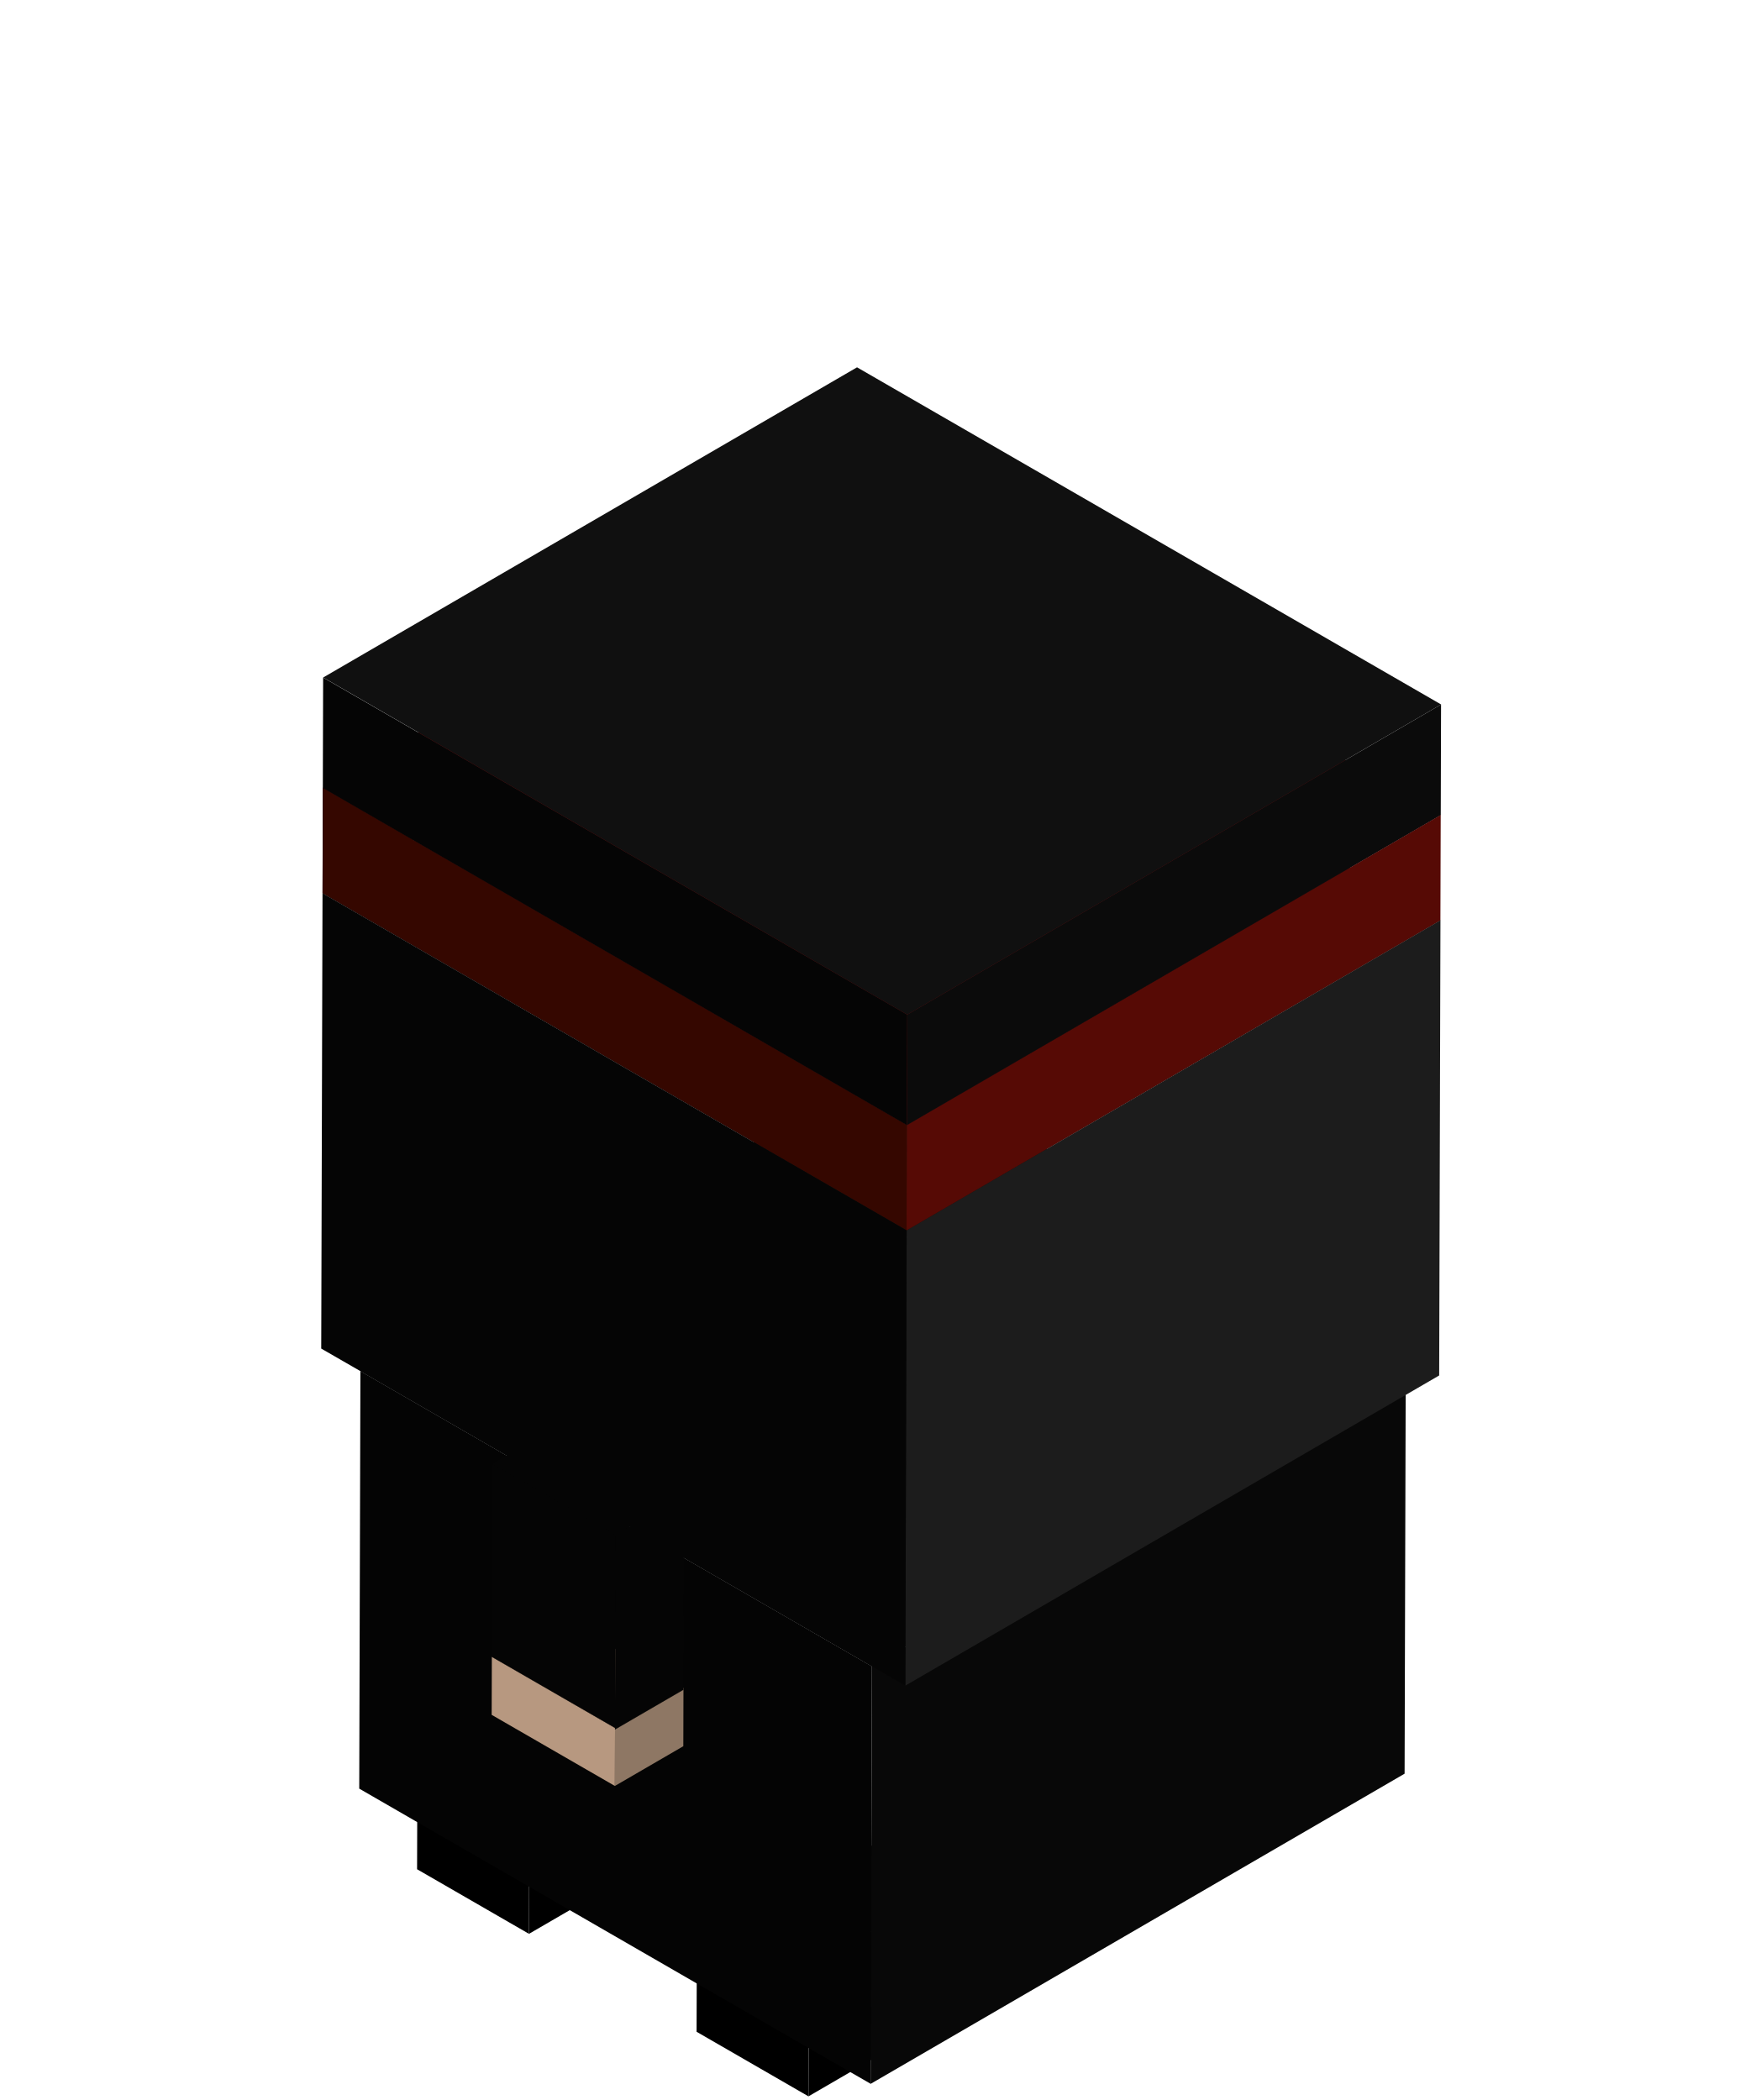
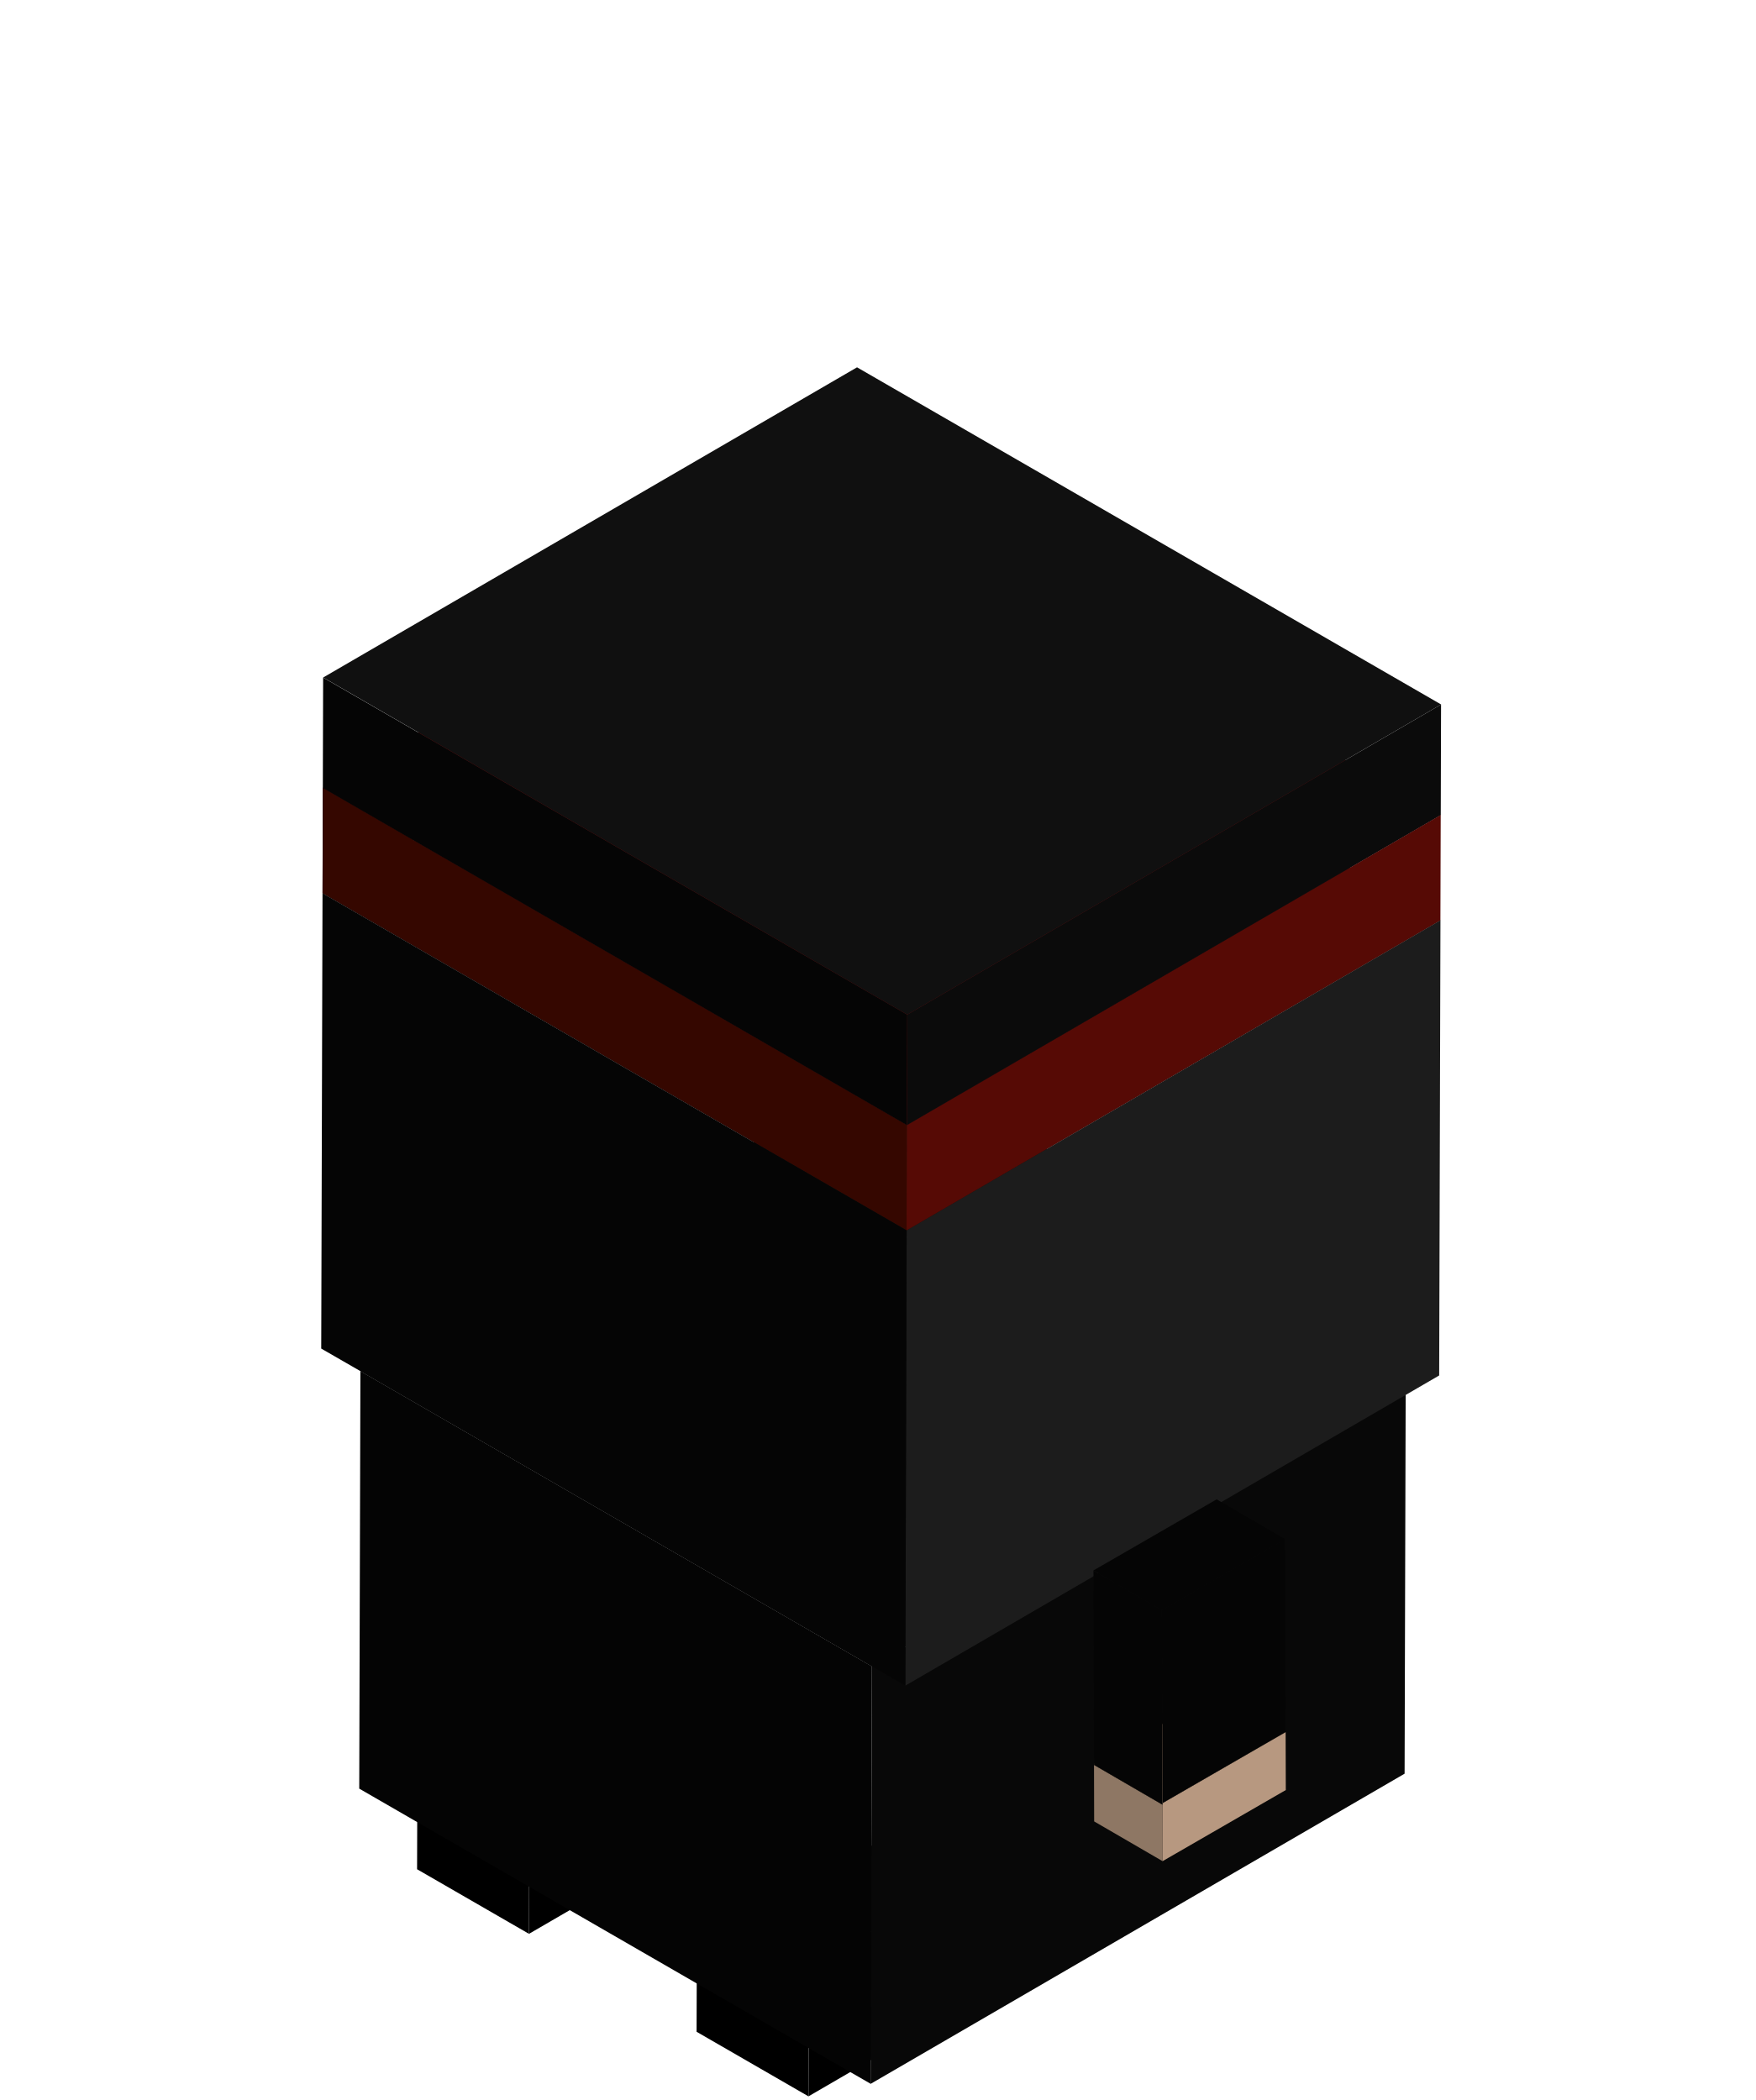
<svg xmlns="http://www.w3.org/2000/svg" width="70" height="83.771" viewBox="0 0 70 83.771">
  <defs>
    <clipPath id="clip-ninjaHaut">
      <rect width="70" height="83.77" />
    </clipPath>
  </defs>
  <g id="ninjaHaut" clip-path="url(#clip-ninjaHaut)">
    <g id="Groupe_1121" data-name="Groupe 1121" transform="translate(12.813 14.654)">
      <g id="Groupe_1120" data-name="Groupe 1120" transform="translate(0 0)">
        <g id="Groupe_1087" data-name="Groupe 1087" transform="translate(14.969 58.096)">
          <g id="Groupe_1086" data-name="Groupe 1086">
            <g id="Groupe_1085" data-name="Groupe 1085">
              <g id="Groupe_1082" data-name="Groupe 1082" transform="translate(0 3.172)">
                <path id="Tracé_11909" data-name="Tracé 11909" d="M1033.625,1116.557l-.015,5.127-4.462-2.576.015-5.127Z" transform="translate(-1029.149 -1113.981)" />
              </g>
              <g id="Groupe_1083" data-name="Groupe 1083" transform="translate(4.462 2.576)">
                <path id="Tracé_11910" data-name="Tracé 11910" d="M1086.766,1109.452l5.459-3.172-.015,5.127-5.459,3.172Z" transform="translate(-1086.751 -1106.28)" />
              </g>
              <g id="Groupe_1084" data-name="Groupe 1084" transform="translate(0.015)">
                <path id="Tracé_11911" data-name="Tracé 11911" d="M1029.337,1076.2l5.459-3.172,4.462,2.576-5.459,3.173Z" transform="translate(-1029.337 -1073.023)" />
              </g>
            </g>
          </g>
        </g>
        <g id="Groupe_1093" data-name="Groupe 1093" transform="translate(3.822 51.613)">
          <g id="Groupe_1092" data-name="Groupe 1092">
            <g id="Groupe_1091" data-name="Groupe 1091">
              <g id="Groupe_1088" data-name="Groupe 1088" transform="translate(0 3.172)">
                <path id="Tracé_11912" data-name="Tracé 11912" d="M889.706,1032.857l-.015,5.127-4.462-2.576.014-5.127Z" transform="translate(-885.23 -1030.281)" />
              </g>
              <g id="Groupe_1089" data-name="Groupe 1089" transform="translate(4.462 2.576)">
                <path id="Tracé_11913" data-name="Tracé 11913" d="M942.847,1025.752l5.459-3.172-.015,5.127-5.459,3.172Z" transform="translate(-942.833 -1022.579)" />
              </g>
              <g id="Groupe_1090" data-name="Groupe 1090" transform="translate(0.015)">
                <path id="Tracé_11914" data-name="Tracé 11914" d="M885.418,992.5l5.459-3.172,4.462,2.576-5.459,3.172Z" transform="translate(-885.418 -989.323)" />
              </g>
            </g>
          </g>
        </g>
        <g id="Groupe_1109" data-name="Groupe 1109" transform="translate(0)">
          <g id="Groupe_1108" data-name="Groupe 1108">
            <g id="Groupe_1097" data-name="Groupe 1097" transform="translate(1.516 27.669)">
              <g id="Groupe_1094" data-name="Groupe 1094" transform="translate(0 12.373)">
                <path id="Tracé_11915" data-name="Tracé 11915" d="M875.908,851.713l-.047,16.654-20.4-11.777.047-16.654Z" transform="translate(-855.463 -839.936)" fill="#040404" />
              </g>
              <g id="Groupe_1095" data-name="Groupe 1095" transform="translate(20.398 11.777)">
                <path id="Tracé_11916" data-name="Tracé 11916" d="M1118.852,844.612l21.291-12.373-.047,16.654L1118.8,861.266Z" transform="translate(-1118.805 -832.239)" fill="#080808" />
              </g>
              <g id="Groupe_1096" data-name="Groupe 1096" transform="translate(0.047)">
                <path id="Tracé_11917" data-name="Tracé 11917" d="M856.073,692.572,877.363,680.2l20.4,11.777L876.47,704.348Z" transform="translate(-856.073 -680.199)" fill="#0c0c0c" />
              </g>
            </g>
            <g id="Groupe_1107" data-name="Groupe 1107">
              <g id="Groupe_1098" data-name="Groupe 1098" transform="translate(0.051 4.406)">
                <path id="Tracé_11918" data-name="Tracé 11918" d="M836.568,392.237l21.291-12.373-.012,4.2-21.291,12.373Z" transform="translate(-836.556 -379.864)" fill="#0b0b0b" />
              </g>
              <g id="Groupe_1099" data-name="Groupe 1099" transform="translate(0.051 8.606)">
                <path id="Tracé_11919" data-name="Tracé 11919" d="M836.556,446.454l21.291-12.373L881.14,447.53,859.85,459.9Z" transform="translate(-836.556 -434.081)" fill="#101010" />
              </g>
              <g id="Groupe_1100" data-name="Groupe 1100" transform="translate(23.294 22.054)">
                <path id="Tracé_11920" data-name="Tracé 11920" d="M1136.679,620.084l21.29-12.373-.051,18.161-21.291,12.373Z" transform="translate(-1136.628 -607.711)" fill="#1c1c1c" />
              </g>
              <g id="Groupe_1101" data-name="Groupe 1101" transform="translate(0.063 4.406)">
                <path id="Tracé_11921" data-name="Tracé 11921" d="M836.709,392.237,858,379.864l23.294,13.449L860,405.686Z" transform="translate(-836.709 -379.864)" fill="#750a0c" />
              </g>
              <g id="Groupe_1102" data-name="Groupe 1102" transform="translate(0.051 16.779)">
                <path id="Tracé_11922" data-name="Tracé 11922" d="M859.862,553.05l-.012,4.2L836.556,543.8l.012-4.2Z" transform="translate(-836.556 -539.602)" fill="#350700" />
              </g>
              <g id="Groupe_1103" data-name="Groupe 1103" transform="translate(23.346 17.855)">
                <path id="Tracé_11923" data-name="Tracé 11923" d="M1137.3,565.868l21.291-12.373-.012,4.2-21.291,12.373Z" transform="translate(-1137.292 -553.495)" fill="#560a05" />
              </g>
              <g id="Groupe_1104" data-name="Groupe 1104" transform="translate(0 12.373)">
                <path id="Tracé_11924" data-name="Tracé 11924" d="M859.261,496.164l-.013,4.406-23.294-13.449-.012,4.2,23.294,13.449-.051,18.161-1.333-.77-20.4-11.777-1.563-.9.076-26.767Z" transform="translate(-835.891 -482.715)" fill="#050505" />
              </g>
              <g id="Groupe_1105" data-name="Groupe 1105" transform="translate(23.357 13.449)">
                <path id="Tracé_11925" data-name="Tracé 11925" d="M1137.458,508.981l21.29-12.373-.012,4.406-21.291,12.373Z" transform="translate(-1137.446 -496.608)" fill="#0b0b0b" />
              </g>
              <g id="Groupe_1106" data-name="Groupe 1106" transform="translate(0.076)">
                <path id="Tracé_11926" data-name="Tracé 11926" d="M836.871,335.35l21.291-12.373,23.294,13.449L860.165,348.8Z" transform="translate(-836.871 -322.978)" fill="#101010" />
              </g>
            </g>
          </g>
        </g>
      </g>
    </g>
-     <g id="Groupe_1119" data-name="Groupe 1119" transform="translate(19.609 56.809)">
+     <g id="Groupe_1119" data-name="Groupe 1119" transform="translate(43.609 59.809)">
      <g id="Groupe_1118" data-name="Groupe 1118" transform="translate(0)">
        <g id="Groupe_1117" data-name="Groupe 1117">
-           <g id="Groupe_1110" data-name="Groupe 1110" transform="translate(4.913 10.595)">
-             <path id="Tracé_11927" data-name="Tracé 11927" d="M1225.987,1033.658l2.73-1.586.006-2.253-2.73,1.586Z" transform="translate(-1225.987 -1029.818)" fill="#8e7764" />
+           <g id="Groupe_1110" data-name="Groupe 1110" transform="translate(0.022 10.595)">
+             <path id="Tracé_11927" data-name="Tracé 11927" d="M1228.723,1033.658l-2.73-1.586-.006-2.253,2.73,1.586Z" transform="translate(-1225.987 -1029.818)" fill="#8e7764" />
          </g>
-           <g id="Groupe_1111" data-name="Groupe 1111" transform="translate(0 9.286)">
-             <path id="Tracé_11928" data-name="Tracé 11928" d="M1261.232,1012.916l-.007,2.312,4.913,2.836.006-2.253v-.059Z" transform="translate(-1261.225 -1012.916)" fill="#b79880" />
+           <g id="Groupe_1111" data-name="Groupe 1111" transform="translate(2.751 9.286)">
+             <path id="Tracé_11928" data-name="Tracé 11928" d="M1266.138,1012.916l.007,2.312-4.913,2.836-.006-2.253v-.059Z" transform="translate(-1261.225 -1012.916)" fill="#b79880" />
          </g>
-           <g id="Groupe_1112" data-name="Groupe 1112" transform="translate(4.919 10.536)">
-             <path id="Tracé_11929" data-name="Tracé 11929" d="M1225.985,1030.7l2.73-1.586v-.059l-2.73,1.586Z" transform="translate(-1225.985 -1029.056)" fill="#8e7764" />
+           <g id="Groupe_1112" data-name="Groupe 1112" transform="translate(0.022 10.536)">
+             <path id="Tracé_11929" data-name="Tracé 11929" d="M1228.715,1030.7l-2.73-1.586v-.059l2.73,1.586Z" transform="translate(-1225.985 -1029.055)" fill="#8e7764" />
          </g>
-           <g id="Groupe_1113" data-name="Groupe 1113" transform="translate(0.007 7.699)">
-             <path id="Tracé_11930" data-name="Tracé 11930" d="M1230.9,996.86l2.73-1.586-4.913-2.836-2.73,1.586Z" transform="translate(-1225.985 -992.437)" fill="#c7a489" />
+           <g id="Groupe_1113" data-name="Groupe 1113" transform="translate(0.022 7.699)">
+             <path id="Tracé_11930" data-name="Tracé 11930" d="M1228.715,996.86l-2.73-1.586,4.913-2.836,2.73,1.586Z" transform="translate(-1225.985 -992.437)" fill="#c7a489" />
          </g>
-           <g id="Groupe_1114" data-name="Groupe 1114" transform="translate(0.007 1.586)">
-             <path id="Tracé_11931" data-name="Tracé 11931" d="M1260.965,913.514l-.022,7.7,4.913,2.836v.059l.022-7.758Z" transform="translate(-1260.943 -913.514)" fill="#050505" />
+           <g id="Groupe_1114" data-name="Groupe 1114" transform="translate(2.73 1.586)">
+             <path id="Tracé_11931" data-name="Tracé 11931" d="M1265.856,913.514l.022,7.7-4.913,2.836v.059l-.022-7.758Z" transform="translate(-1260.943 -913.514)" fill="#050505" />
          </g>
-           <g id="Groupe_1115" data-name="Groupe 1115" transform="translate(4.919 2.836)">
-             <path id="Tracé_11932" data-name="Tracé 11932" d="M1225.7,939l2.73-1.586.022-7.758-2.73,1.586Z" transform="translate(-1225.703 -929.654)" fill="#050505" />
+           <g id="Groupe_1115" data-name="Groupe 1115" transform="translate(0 2.836)">
+             <path id="Tracé_11932" data-name="Tracé 11932" d="M1228.455,939l-2.73-1.586-.022-7.758,2.73,1.586Z" transform="translate(-1225.703 -929.654)" fill="#050505" />
          </g>
-           <g id="Groupe_1116" data-name="Groupe 1116" transform="translate(0.028)">
-             <path id="Tracé_11933" data-name="Tracé 11933" d="M1230.616,897.458l2.73-1.586-4.913-2.836-2.73,1.586Z" transform="translate(-1225.703 -893.035)" fill="#050505" />
+           <g id="Groupe_1116" data-name="Groupe 1116" transform="translate(0)">
+             <path id="Tracé_11933" data-name="Tracé 11933" d="M1228.433,897.458l-2.73-1.586,4.913-2.836,2.73,1.586Z" transform="translate(-1225.703 -893.035)" fill="#050505" />
          </g>
        </g>
      </g>
    </g>
  </g>
</svg>
